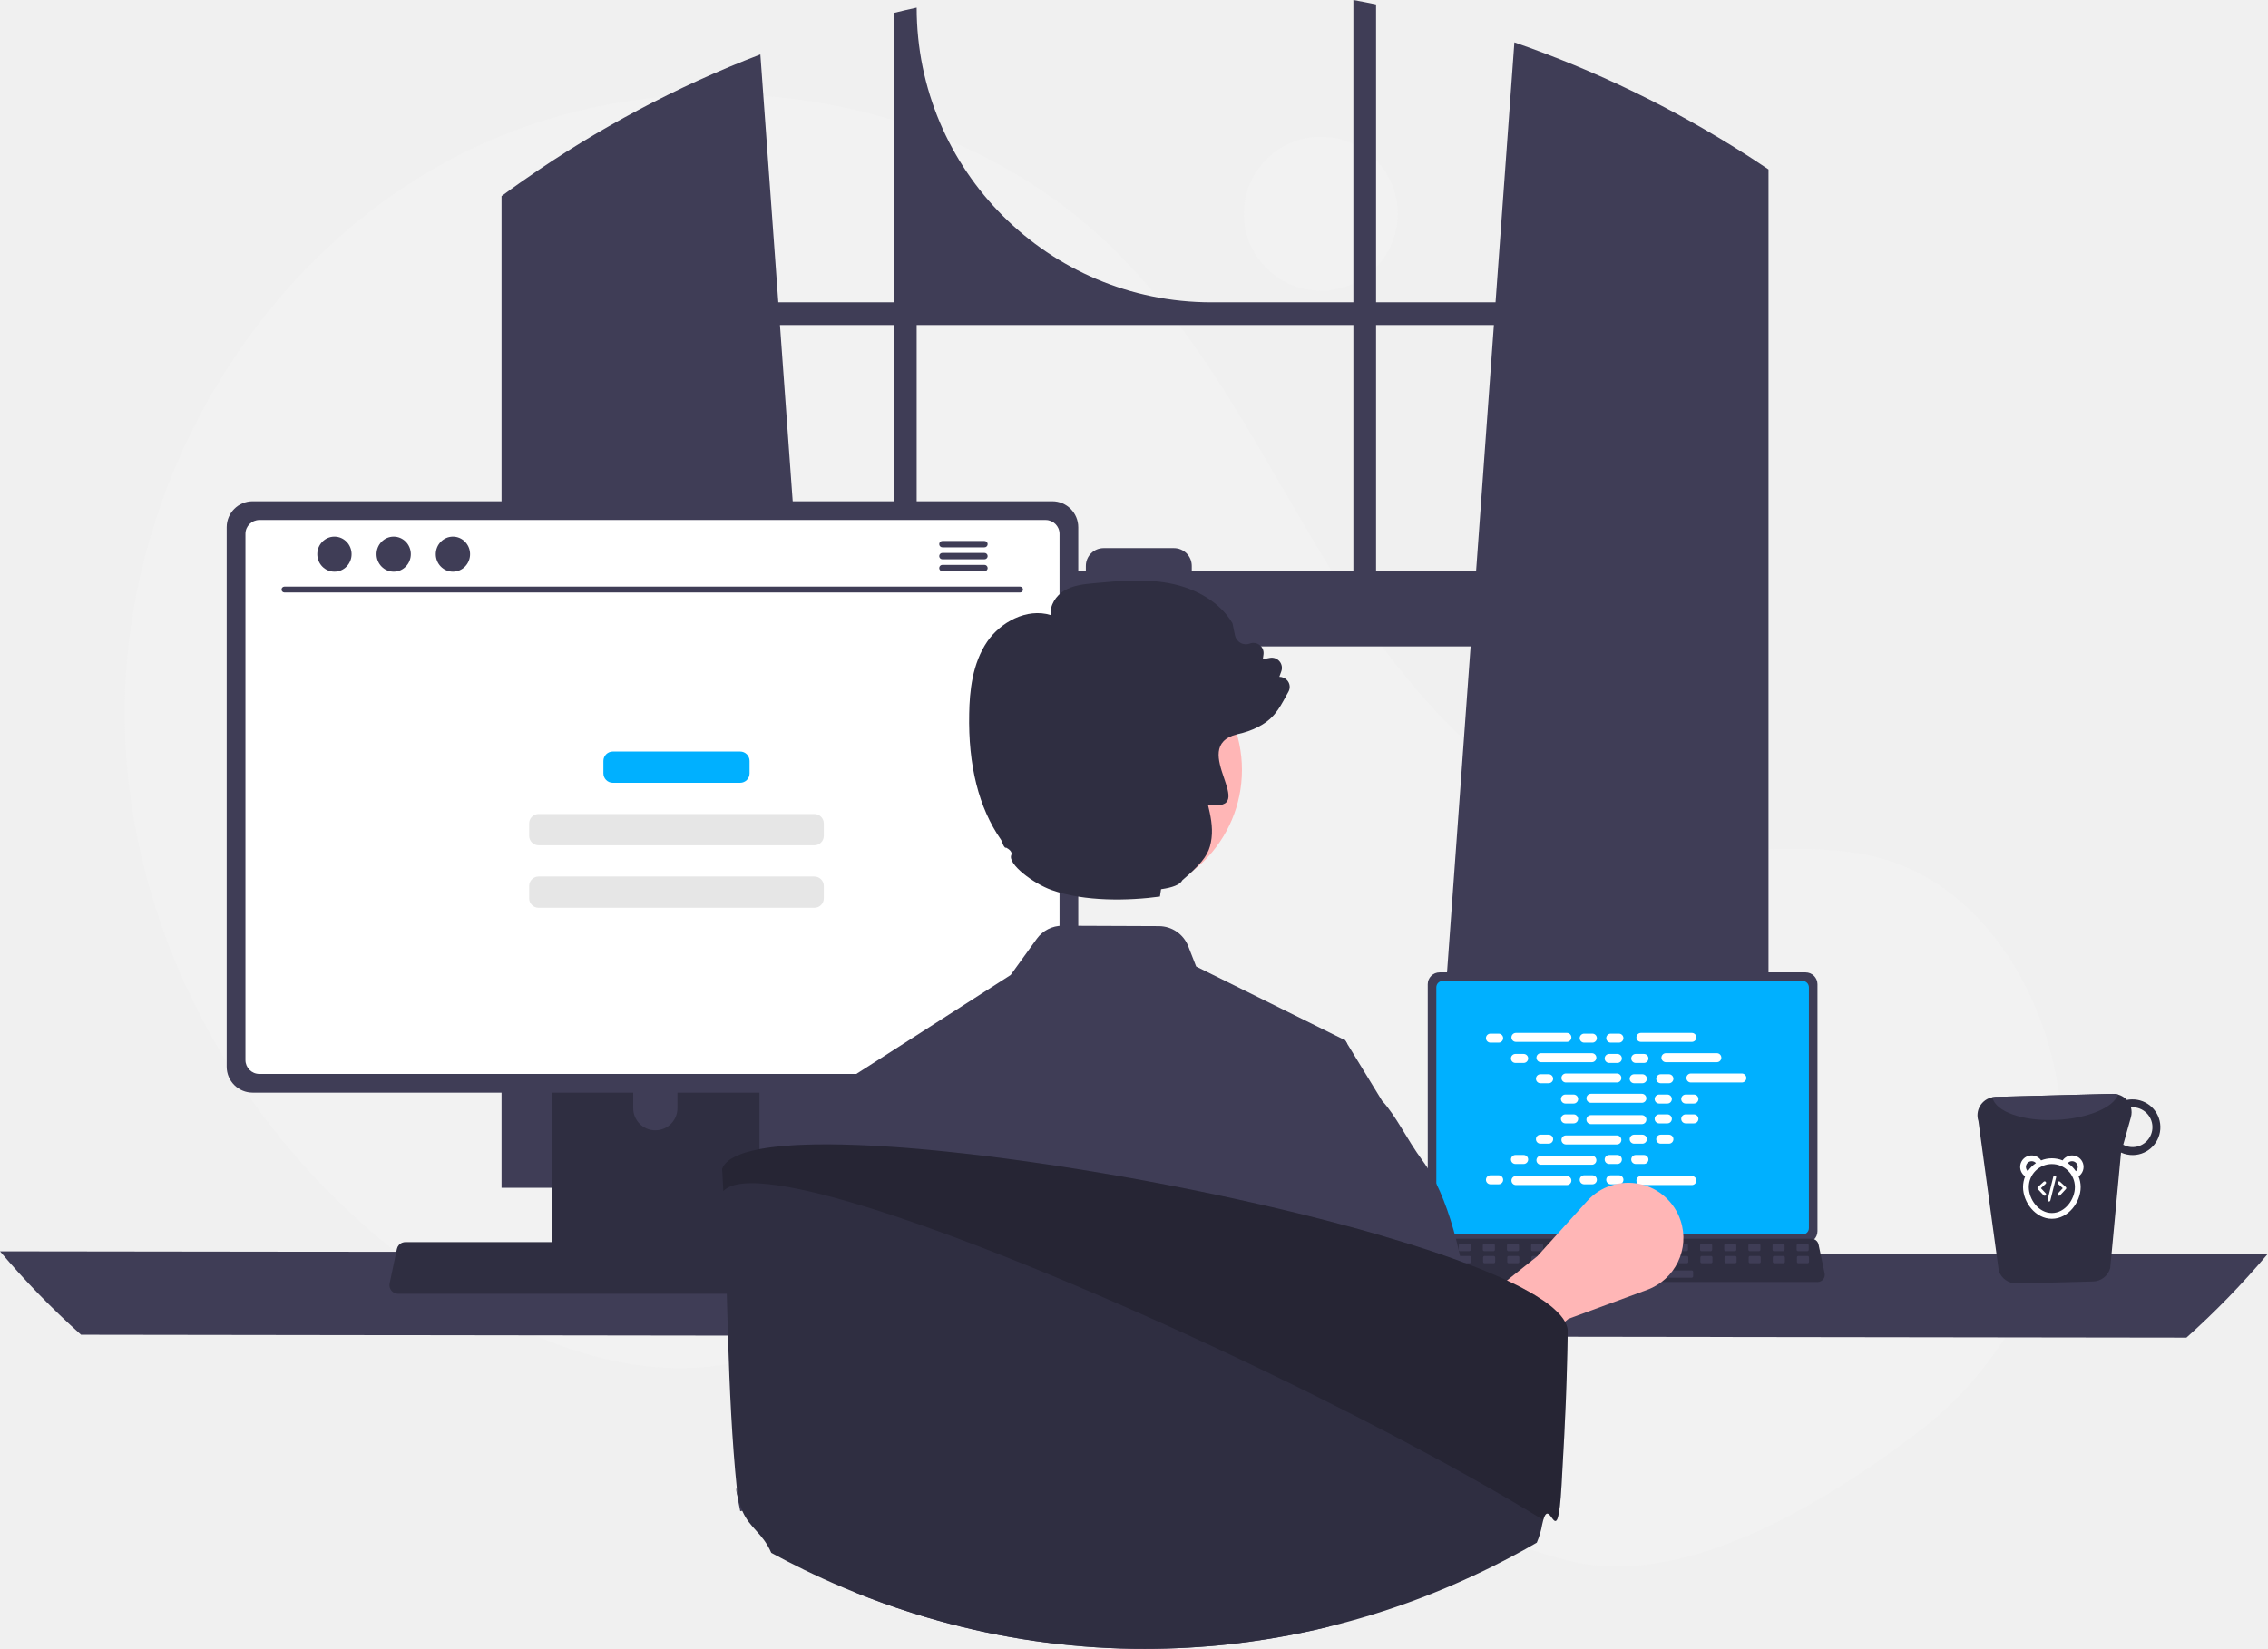
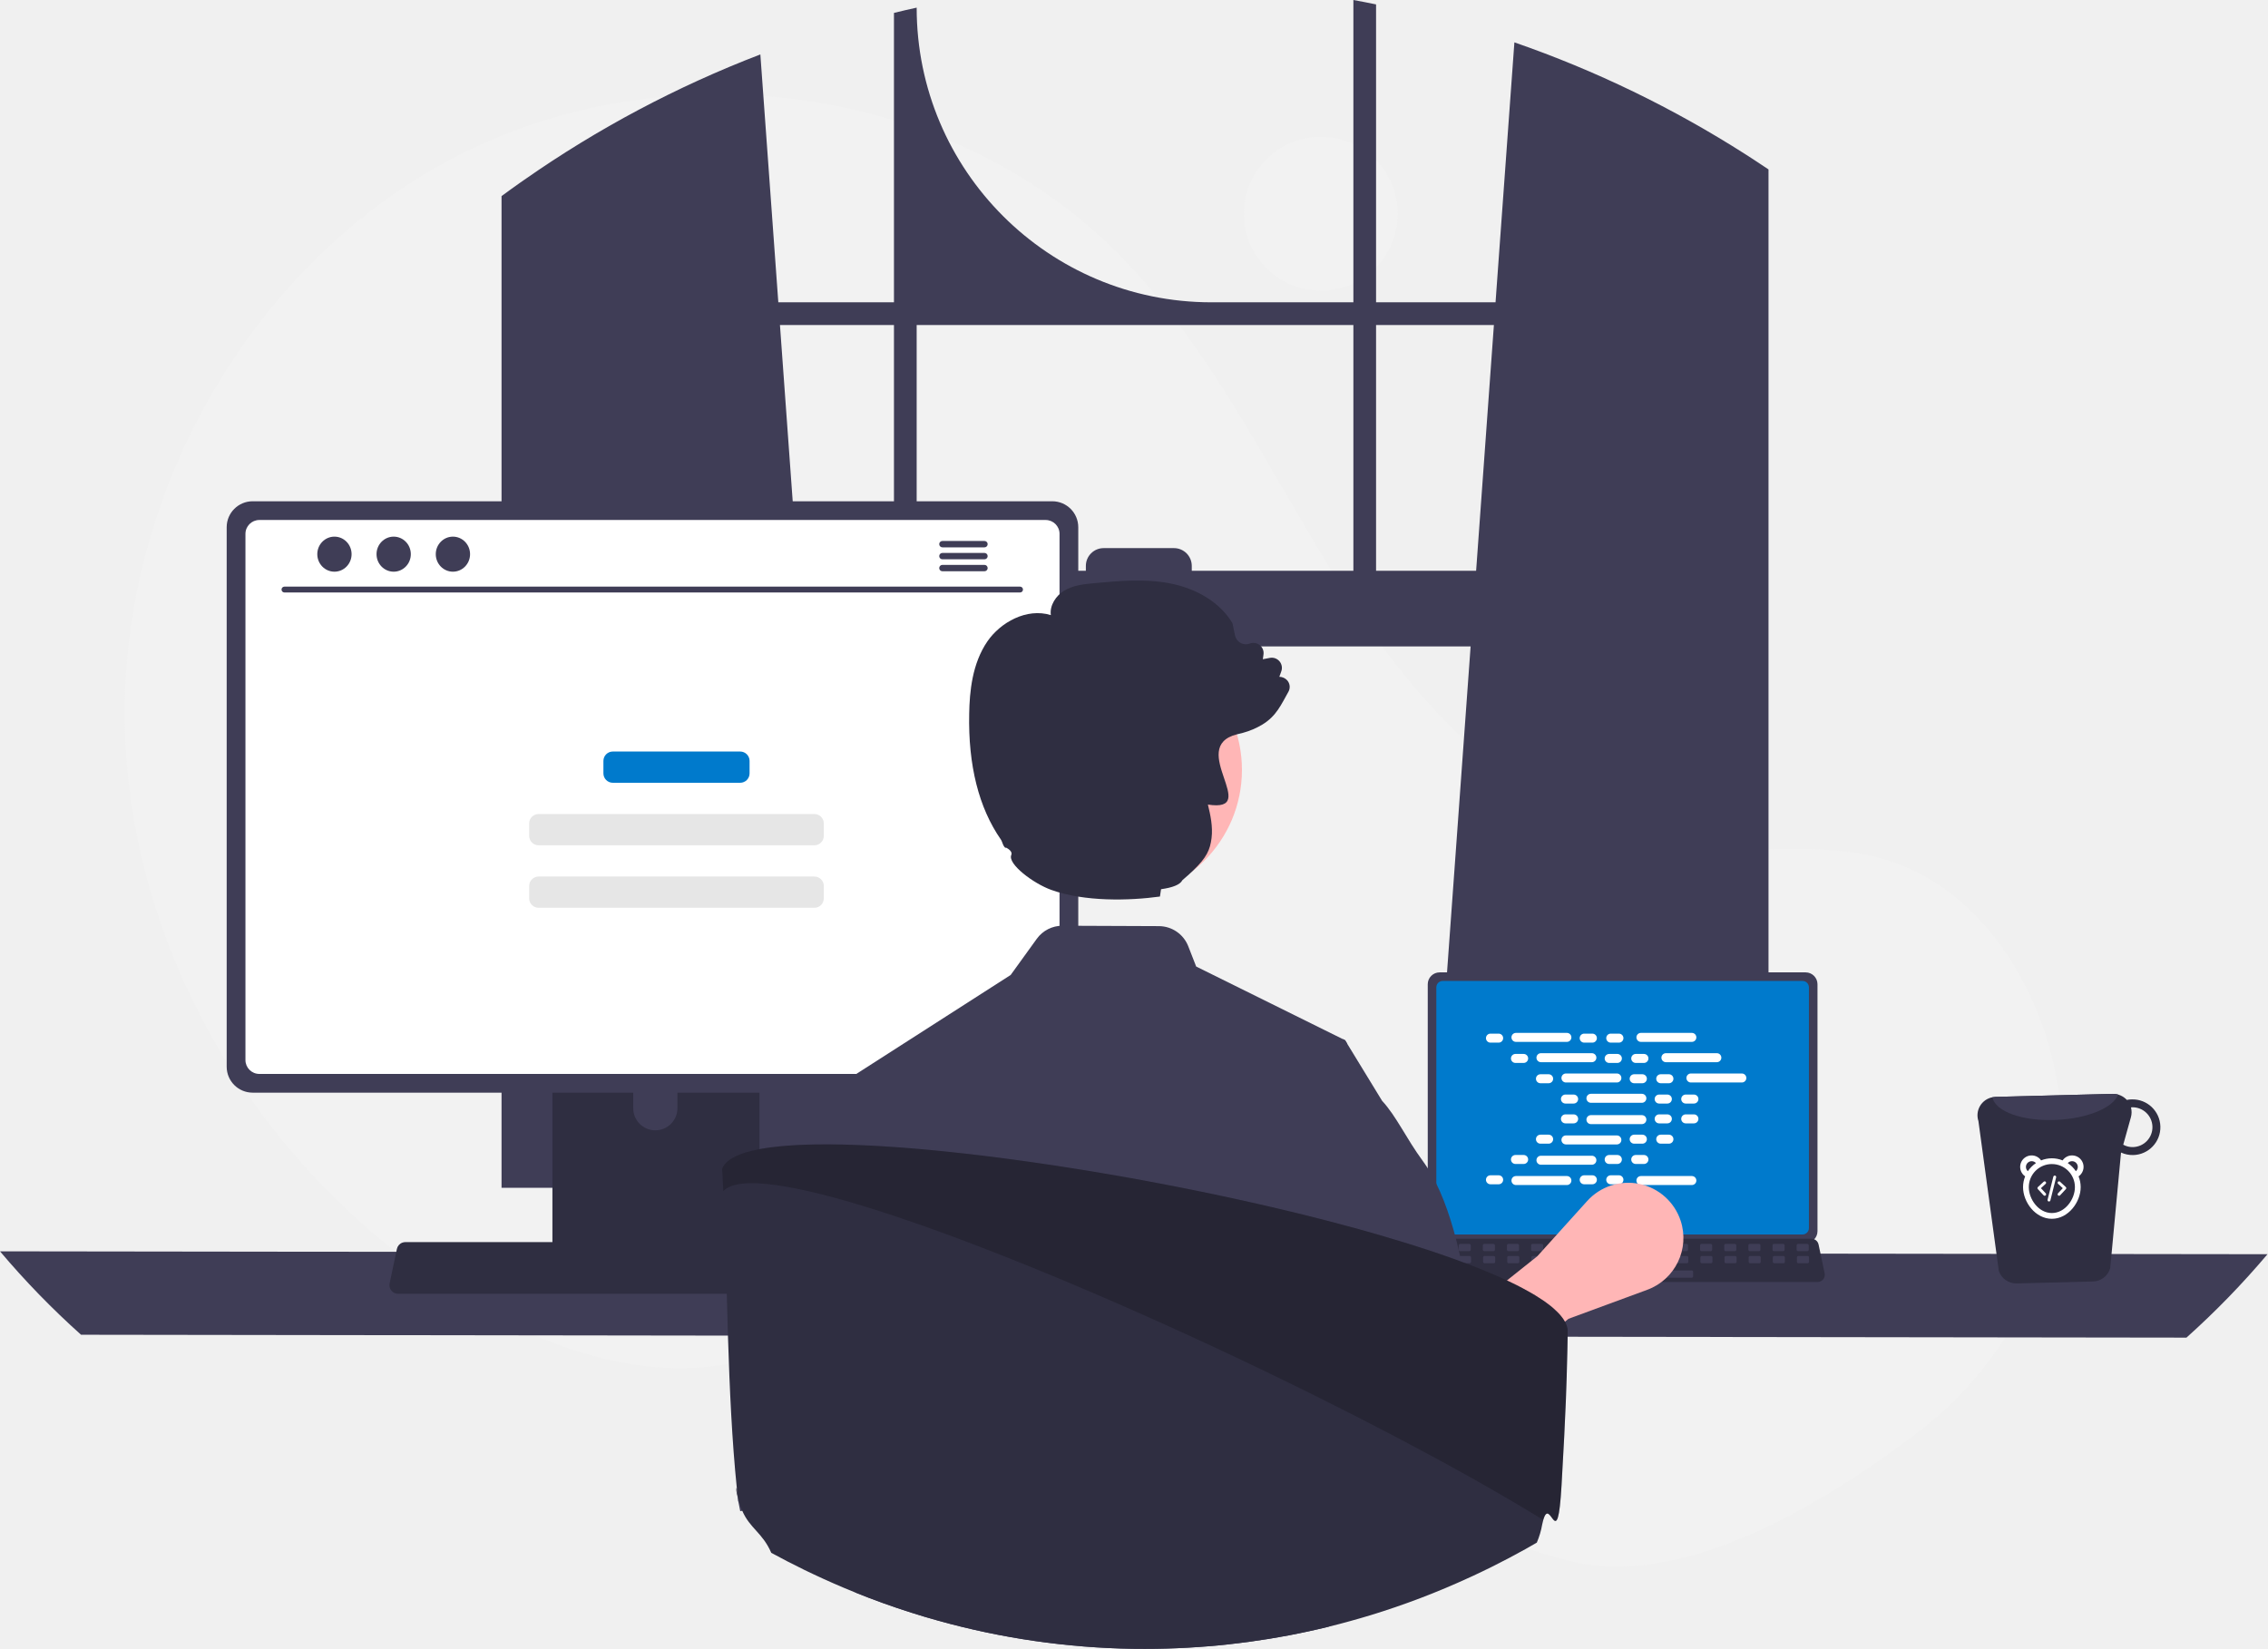
<svg xmlns="http://www.w3.org/2000/svg" data-name="Layer 1" viewBox="0 0 787 572">
  <circle cx="458.321" cy="74.182" r="26.701" fill="#f2f2f2" />
  <path d="M872.038,661.023c39.688-30.229,58.644-81.025,46.776-129.482q-.442-1.806-.934-3.604c-7.867-28.763-27.332-56.101-55.7-65.291-23.82-7.717-49.82-1.783-74.669-4.851-48.781-6.024-86.601-45.494-113.211-86.819-26.611-41.325-47.062-87.583-82.422-121.724-58.285-56.275-153.362-68.391-225.627-31.76C293.987,254.121,247.955,335.391,249.918,416.386c1.963,80.995,50.046,158.432,119.875,199.517,25.652,15.093,55.321,25.785,84.848,22.044,25.62-3.246,48.899-17.013,74.399-21.1,40.091-6.426,79.927,11.701,114.603,32.824,34.676,21.123,68.17,46.16,107.574,55.952C789.478,715.131,836.881,687.801,872.038,661.023Z" transform="translate(-206.59 -163.8711)" fill="#f2f2f2" />
  <path d="M815.016,219.191c-.87-.58-1.75-1.13-2.62-1.69a380.24,380.24,0,0,0-80.31-38.93l-6.54,90.22h-41.46v-103.39c-2.61-.54-5.24-1.05-7.87-1.53v104.92H626.946A102.27,102.27,0,0,1,524.676,166.521v-0c-2.64.57-5.26,1.18-7.88,1.83v100.44h-40.13l-6.23-86.03a380.858,380.858,0,0,0-81.94,43.53c-.44.3-.88.61-1.31.91-2.21,1.55-4.39,3.13-6.56,4.73v344.19h118.27l-2.09-28.95-11.5-158.95h231.59l-11.5,158.95-2.09,28.95h116.96v-353.45Q817.656,220.901,815.016,219.191Zm-298.22,142.78h-33.39l-6.17-85.3h39.56Zm159.42,0h-56.08v-1.69a6.18,6.18,0,0,0-6.19-6.18h-24.38a6.178,6.178,0,0,0-6.18,6.18v1.69h-58.71v-85.3h151.54Zm7.87,0v-85.3h40.89l-6.17,85.3Z" transform="translate(-206.59 -163.8711)" fill="#3f3d56" />
  <path d="M206.59,598.162a289.003,289.003,0,0,0,28.12,28.95l730.58,1a289.003,289.003,0,0,0,28.12-28.95Z" transform="translate(-206.59 -163.8711)" fill="#3f3d56" />
  <path d="M702.02,505.462v85.704a4.122,4.122,0,0,0,4.119,4.119H833.143a4.122,4.122,0,0,0,4.119-4.119v-85.704a4.124,4.124,0,0,0-4.119-4.115H706.139A4.124,4.124,0,0,0,702.02,505.462Z" transform="translate(-206.59 -163.8711)" fill="#3f3d56" />
-   <path d="M704.999,506.529V590.109a2.205,2.205,0,0,0,2.201,2.201H832.086a2.205,2.205,0,0,0,2.201-2.201V506.529a2.206,2.206,0,0,0-2.201-2.206H707.201A2.206,2.206,0,0,0,704.999,506.529Z" transform="translate(-206.59 -163.8711)" fill="#00b0ff" />
+   <path d="M704.999,506.529V590.109a2.205,2.205,0,0,0,2.201,2.201H832.086a2.205,2.205,0,0,0,2.201-2.201V506.529a2.206,2.206,0,0,0-2.201-2.206H707.201A2.206,2.206,0,0,0,704.999,506.529Z" transform="translate(-206.59 -163.8711)" fill="#007acc" />
  <path d="M699.364,607.881a2.47,2.47,0,0,0,1.943.93H837.299a2.502,2.502,0,0,0,2.446-3.016l-2.111-10.027a2.507,2.507,0,0,0-1.558-1.818,2.425,2.425,0,0,0-.888-.168H703.41a2.424,2.424,0,0,0-.888.168,2.507,2.507,0,0,0-1.558,1.818l-2.111,10.027A2.501,2.501,0,0,0,699.364,607.881Z" transform="translate(-206.59 -163.8711)" fill="#2f2e41" />
  <rect x="830.034" y="595.588" width="4.188" height="2.513" rx="0.488" transform="translate(1457.666 1029.819) rotate(-180)" fill="#3f3d56" />
  <rect x="821.657" y="595.588" width="4.188" height="2.513" rx="0.488" transform="translate(1440.912 1029.819) rotate(-180)" fill="#3f3d56" />
  <rect x="813.28" y="595.588" width="4.188" height="2.513" rx="0.488" transform="translate(1424.158 1029.819) rotate(-180)" fill="#3f3d56" />
  <rect x="804.903" y="595.588" width="4.188" height="2.513" rx="0.488" transform="translate(1407.404 1029.819) rotate(-180)" fill="#3f3d56" />
  <rect x="796.526" y="595.588" width="4.188" height="2.513" rx="0.488" transform="translate(1390.65 1029.819) rotate(-180)" fill="#3f3d56" />
  <rect x="788.149" y="595.588" width="4.188" height="2.513" rx="0.488" transform="translate(1373.896 1029.819) rotate(-180)" fill="#3f3d56" />
  <rect x="779.772" y="595.588" width="4.188" height="2.513" rx="0.488" transform="translate(1357.142 1029.819) rotate(-180)" fill="#3f3d56" />
  <rect x="771.395" y="595.588" width="4.188" height="2.513" rx="0.488" transform="translate(1340.388 1029.819) rotate(-180)" fill="#3f3d56" />
  <rect x="763.018" y="595.588" width="4.188" height="2.513" rx="0.488" transform="translate(1323.634 1029.819) rotate(-180)" fill="#3f3d56" />
  <rect x="754.641" y="595.588" width="4.188" height="2.513" rx="0.488" transform="translate(1306.88 1029.819) rotate(-180)" fill="#3f3d56" />
  <rect x="746.264" y="595.588" width="4.188" height="2.513" rx="0.488" transform="translate(1290.126 1029.819) rotate(-180)" fill="#3f3d56" />
  <rect x="737.887" y="595.588" width="4.188" height="2.513" rx="0.488" transform="translate(1273.372 1029.819) rotate(-180)" fill="#3f3d56" />
  <rect x="729.51" y="595.588" width="4.188" height="2.513" rx="0.488" transform="translate(1256.618 1029.819) rotate(-180)" fill="#3f3d56" />
  <rect x="721.133" y="595.588" width="4.188" height="2.513" rx="0.488" transform="translate(1239.865 1029.819) rotate(-180)" fill="#3f3d56" />
  <rect x="712.756" y="595.588" width="4.188" height="2.513" rx="0.488" transform="translate(1223.111 1029.819) rotate(-180)" fill="#3f3d56" />
  <rect x="704.379" y="595.588" width="4.188" height="2.513" rx="0.488" transform="translate(1206.357 1029.819) rotate(-180)" fill="#3f3d56" />
  <rect x="830.133" y="599.777" width="4.188" height="2.513" rx="0.488" transform="translate(1457.864 1038.196) rotate(-180)" fill="#3f3d56" />
  <rect x="821.756" y="599.777" width="4.188" height="2.513" rx="0.488" transform="translate(1441.11 1038.196) rotate(-180)" fill="#3f3d56" />
  <rect x="813.379" y="599.777" width="4.188" height="2.513" rx="0.488" transform="translate(1424.356 1038.196) rotate(-180)" fill="#3f3d56" />
  <rect x="805.002" y="599.777" width="4.188" height="2.513" rx="0.488" transform="translate(1407.602 1038.196) rotate(-180)" fill="#3f3d56" />
  <rect x="796.625" y="599.777" width="4.188" height="2.513" rx="0.488" transform="translate(1390.848 1038.196) rotate(-180)" fill="#3f3d56" />
  <rect x="788.248" y="599.777" width="4.188" height="2.513" rx="0.488" transform="translate(1374.094 1038.196) rotate(-180)" fill="#3f3d56" />
  <rect x="779.871" y="599.777" width="4.188" height="2.513" rx="0.488" transform="translate(1357.34 1038.196) rotate(-180)" fill="#3f3d56" />
  <rect x="771.494" y="599.777" width="4.188" height="2.513" rx="0.488" transform="translate(1340.586 1038.196) rotate(-180)" fill="#3f3d56" />
  <rect x="763.117" y="599.777" width="4.188" height="2.513" rx="0.488" transform="translate(1323.832 1038.196) rotate(-180)" fill="#3f3d56" />
  <rect x="754.74" y="599.777" width="4.188" height="2.513" rx="0.488" transform="translate(1307.078 1038.196) rotate(-180)" fill="#3f3d56" />
  <rect x="746.363" y="599.777" width="4.188" height="2.513" rx="0.488" transform="translate(1290.324 1038.196) rotate(-180)" fill="#3f3d56" />
  <rect x="737.986" y="599.777" width="4.188" height="2.513" rx="0.488" transform="translate(1273.57 1038.196) rotate(-180)" fill="#3f3d56" />
  <rect x="729.609" y="599.777" width="4.188" height="2.513" rx="0.488" transform="translate(1256.816 1038.196) rotate(-180)" fill="#3f3d56" />
  <rect x="721.232" y="599.777" width="4.188" height="2.513" rx="0.488" transform="translate(1240.062 1038.196) rotate(-180)" fill="#3f3d56" />
  <rect x="712.855" y="599.777" width="4.188" height="2.513" rx="0.488" transform="translate(1223.309 1038.196) rotate(-180)" fill="#3f3d56" />
  <rect x="704.478" y="599.777" width="4.188" height="2.513" rx="0.488" transform="translate(1206.555 1038.196) rotate(-180)" fill="#3f3d56" />
  <rect x="760.604" y="604.803" width="33.508" height="2.513" rx="0.488" transform="translate(1348.126 1048.248) rotate(-180)" fill="#3f3d56" />
  <rect x="515.631" y="358.737" width="5.966" height="3.122" rx="1.561" fill="#fff" />
  <rect x="548.154" y="358.737" width="5.966" height="3.122" rx="1.561" fill="#fff" />
  <rect x="557.369" y="358.737" width="5.966" height="3.122" rx="1.561" fill="#fff" />
  <rect x="524.477" y="358.477" width="20.796" height="3.122" rx="1.561" fill="#fff" />
  <rect x="567.841" y="358.477" width="20.796" height="3.122" rx="1.561" fill="#fff" />
  <rect x="524.304" y="365.784" width="5.966" height="3.122" rx="1.561" fill="#fff" />
  <rect x="556.827" y="365.784" width="5.966" height="3.122" rx="1.561" fill="#fff" />
  <rect x="566.042" y="365.784" width="5.966" height="3.122" rx="1.561" fill="#fff" />
  <rect x="533.15" y="365.523" width="20.796" height="3.122" rx="1.561" fill="#fff" />
  <rect x="576.514" y="365.523" width="20.796" height="3.122" rx="1.561" fill="#fff" />
  <rect x="532.977" y="372.83" width="5.966" height="3.122" rx="1.561" fill="#fff" />
  <rect x="565.5" y="372.83" width="5.966" height="3.122" rx="1.561" fill="#fff" />
  <rect x="574.715" y="372.83" width="5.966" height="3.122" rx="1.561" fill="#fff" />
  <rect x="541.823" y="372.57" width="20.796" height="3.122" rx="1.561" fill="#fff" />
  <rect x="585.187" y="372.57" width="20.796" height="3.122" rx="1.561" fill="#fff" />
  <rect x="541.649" y="379.877" width="5.966" height="3.122" rx="1.561" fill="#fff" />
  <rect x="574.172" y="379.877" width="5.966" height="3.122" rx="1.561" fill="#fff" />
  <rect x="583.387" y="379.877" width="5.966" height="3.122" rx="1.561" fill="#fff" />
  <rect x="550.496" y="379.617" width="20.796" height="3.122" rx="1.561" fill="#fff" />
  <rect x="548.154" y="407.898" width="5.966" height="3.122" rx="1.561" fill="#fff" />
  <rect x="557.369" y="407.898" width="5.966" height="3.122" rx="1.561" fill="#fff" />
  <rect x="567.841" y="408.158" width="20.796" height="3.122" rx="1.561" fill="#fff" />
  <rect x="515.631" y="407.898" width="5.966" height="3.122" rx="1.561" fill="#fff" />
  <rect x="524.477" y="408.158" width="20.796" height="3.122" rx="1.561" fill="#fff" />
  <rect x="524.304" y="400.851" width="5.966" height="3.122" rx="1.561" fill="#fff" />
  <rect x="556.827" y="400.851" width="5.966" height="3.122" rx="1.561" fill="#fff" />
  <rect x="566.042" y="400.851" width="5.966" height="3.122" rx="1.561" fill="#fff" />
  <rect x="533.15" y="401.111" width="20.796" height="3.122" rx="1.561" fill="#fff" />
  <rect x="532.977" y="393.804" width="5.966" height="3.122" rx="1.561" fill="#fff" />
  <rect x="565.5" y="393.804" width="5.966" height="3.122" rx="1.561" fill="#fff" />
  <rect x="574.715" y="393.804" width="5.966" height="3.122" rx="1.561" fill="#fff" />
  <rect x="541.823" y="394.064" width="20.796" height="3.122" rx="1.561" fill="#fff" />
  <rect x="541.649" y="386.758" width="5.966" height="3.122" rx="1.561" fill="#fff" />
  <rect x="574.172" y="386.758" width="5.966" height="3.122" rx="1.561" fill="#fff" />
  <rect x="583.387" y="386.758" width="5.966" height="3.122" rx="1.561" fill="#fff" />
  <rect x="550.496" y="387.018" width="20.796" height="3.122" rx="1.561" fill="#fff" />
  <path d="M711.507,654.353l-13.35-21.102,41.902-33.403,17.295-19.161a19.161,19.161,0,0,1,32.418,6.828h0a19.161,19.161,0,0,1-11.57,23.991l-27.349,10.075Z" transform="translate(-206.59 -163.8711)" fill="#ffb6b6" />
  <path d="M398.28,501.352v102.56h71.85v-102.56a3.448,3.448,0,0,0-2.43-3.3,3.175,3.175,0,0,0-1.03-.16H401.75A3.463,3.463,0,0,0,398.28,501.352Zm28.04,35.24a7.67,7.67,0,0,1,15.34,0v11.9a7.67,7.67,0,0,1-15.34,0Z" transform="translate(-206.59 -163.8711)" fill="#2f2e41" />
  <path d="M398.06,600.632v9.89a1.946,1.946,0,0,0,1.93,1.94h68.43a1.94,1.94,0,0,0,1.93-1.94v-9.89Z" transform="translate(-206.59 -163.8711)" fill="#3f3d56" />
  <path d="M285.25,346.832V534.092a9.007,9.007,0,0,0,9,9h277.5a9.007,9.007,0,0,0,9-9V346.832a9.011,9.011,0,0,0-9-8.99H294.25A9.012,9.012,0,0,0,285.25,346.832Z" transform="translate(-206.59 -163.8711)" fill="#3f3d56" />
  <path d="M291.76,349.162v182.62a4.818,4.818,0,0,0,4.81,4.81H569.44a4.818,4.818,0,0,0,4.81-4.81v-182.62a4.82,4.82,0,0,0-4.81-4.82H296.57A4.821,4.821,0,0,0,291.76,349.162Z" transform="translate(-206.59 -163.8711)" fill="#fff" />
  <path d="M342.4,611.792a2.948,2.948,0,0,0,2.32,1.11h162.34a2.987,2.987,0,0,0,2.92-3.6l-2.52-11.97a2.993,2.993,0,0,0-1.86-2.17,2.895,2.895,0,0,0-1.06-.2H347.23a2.894,2.894,0,0,0-1.06.2,2.992,2.992,0,0,0-1.86,2.17l-2.52,11.97A2.985,2.985,0,0,0,342.4,611.792Z" transform="translate(-206.59 -163.8711)" fill="#2f2e41" />
  <path d="M560.585,369.499H305.261a1.016,1.016,0,0,1,0-2.031H560.585a1.016,1.016,0,0,1,0,2.031Z" transform="translate(-206.59 -163.8711)" fill="#3f3d56" />
  <ellipse cx="116.051" cy="192.33" rx="5.95" ry="6.083" fill="#3f3d56" />
  <ellipse cx="136.607" cy="192.33" rx="5.95" ry="6.083" fill="#3f3d56" />
  <ellipse cx="157.163" cy="192.33" rx="5.95" ry="6.083" fill="#3f3d56" />
  <path d="M548.206,351.622h-14.6a1.105,1.105,0,0,0,0,2.21h14.6a1.105,1.105,0,0,0,0-2.21Z" transform="translate(-206.59 -163.8711)" fill="#3f3d56" />
  <path d="M548.206,355.772h-14.6a1.105,1.105,0,0,0,0,2.21h14.6a1.105,1.105,0,0,0,0-2.21Z" transform="translate(-206.59 -163.8711)" fill="#3f3d56" />
  <path d="M548.206,359.922h-14.6a1.105,1.105,0,0,0,0,2.21h14.6a1.105,1.105,0,0,0,0-2.21Z" transform="translate(-206.59 -163.8711)" fill="#3f3d56" />
  <path d="M900.186,604.972a6.416,6.416,0,0,0,6.183,4.331l26.492-.682a6.329,6.329,0,0,0,5.981-4.657l3.749-40.087a9.794,9.794,0,0,0,4.238.871,9.661,9.661,0,1,0-.485-19.317,8.184,8.184,0,0,0-1.736.181,6.548,6.548,0,0,0-4.874-2.103l-40.751,1.052a5.853,5.853,0,0,0-1.005.125,6.365,6.365,0,0,0-4.873,8.265Zm43.173-43.817,2.668-9.553a6.506,6.506,0,0,0,.02-3.375c.129-0.0.244-.062.373-.062a6.91,6.91,0,0,1,.324,13.817A6.505,6.505,0,0,1,943.359,561.156Z" transform="translate(-206.59 -163.8711)" fill="#2f2e41" />
  <path d="M897.978,544.686c.868,4.964,10.629,8.454,22.366,7.847,10.793-.497,19.617-4.287,21.234-8.778a6.025,6.025,0,0,0-1.844-.246l-40.751,1.052A5.853,5.853,0,0,0,897.978,544.686Z" transform="translate(-206.59 -163.8711)" fill="#3f3d56" />
  <path d="M19,1a3.976,3.976,0,0,0-3.268,1.729,9.917,9.917,0,0,0-7.464,0,3.984,3.984,0,1,0-5.539,5.54A9.941,9.941,0,0,0,2,12c0,5.192,4.276,11,10,11s10-5.808,10-11a9.941,9.941,0,0,0-.729-3.731A3.984,3.984,0,0,0,19,1ZM3.667,6.478A1.978,1.978,0,0,1,3,5,2,2,0,0,1,5,3a1.978,1.978,0,0,1,1.478.667A10.3,10.3,0,0,0,3.667,6.478ZM12,21c-4.579,0-8-4.751-8-9a8,8,0,0,1,16,0C20,16.249,16.579,21,12,21ZM17.522,3.667A1.978,1.978,0,0,1,19,3a2,2,0,0,1,2,2,1.978,1.978,0,0,1-.667,1.478A10.407,10.407,0,0,0,17.522,3.667Z" transform="translate(700, 400)" fill="#fff" />
  <path transform="scale(0.5) translate(1412, 813)" d="M7 8L3 11.692L7 16M17 8L21 11.692L17 16M14 4L10 20" stroke="#fff" stroke-width="2" stroke-linecap="round" stroke-linejoin="round" fill="none" />
-   <rect x="209.385" y="260.827" width="50.719" height="10.846" rx="3.264" fill="#00b0ff" />
+   <rect x="209.385" y="260.827" width="50.719" height="10.846" rx="3.264" fill="#007acc" />
  <rect x="183.626" y="282.519" width="102.236" height="10.846" rx="3.264" fill="#e6e6e6" />
  <rect x="183.626" y="304.21" width="102.236" height="10.846" rx="3.264" fill="#e6e6e6" />
  <path d="M497.301,540.717l.217.684.011.023,6.525,19.838,7.506,22.861,14.123,42.961.137,6.673v.023l1.049,53.684-2.909,7.278,3.274,11.932s-1.506-18.037-9.582-7.679c-4.574,5.886-9.925,11.91-14.317,17.556q9.6,3.884,19.507,7.027c1.426.456,2.863.89,4.301,1.323q.462.137.924.274a266.863,266.863,0,0,0,67.351,10.826c1.186.034,2.35.057,3.479.08.399.011.787.023,1.175.023,1.278.011,2.544.023,3.822.023q3.867,0,7.7-.114a266.853,266.853,0,0,0,56.091-7.586c-.125-7.586-.468-16.45-.958-25.918-.228-4.643-5.35-9.674-5.658-14.533-.217-3.65,4.381-7.084,4.141-10.792-1.551-22.827-3.491-14.064-4.928-30.229q-.222-2.379-.411-4.552c-.924-10.381-1.563-16.872-1.563-16.872l6.137-38.683,9.639-60.734-.742-1.221-.833-.411-50.844-25.165-2.761-7.073a10.979,10.979,0,0,0-10.141-6.947l-33.493-.137a10.931,10.931,0,0,0-8.909,4.529l-9.069,12.56Z" transform="translate(-206.59 -163.8711)" fill="#3f3d56" />
  <path d="M533.407,617.525,525.82,633.758l-5.179,11.088-8.909,46.646-4.46,4.734L503.45,679.467l-39.998,8.881c-1.312-7.29-.351.247-1.161-7.75.228-.228.468-.456.707-.685.639-.593,1.175-1.152,1.164-1.688-.456-27.584.913-74.526,12.343-102.966a60.053,60.053,0,0,1,7.027-13.107c.228-.308.445-.616.662-.924,5.27-7.381,8.601-14.647,13.324-19.815v-.011a.53.53,0,0,0,.08-.08.157.157,0,0,0,.046-.034l32.443-17.203,1.392,39.105.992,28.109Z" transform="translate(-206.59 -163.8711)" fill="#3f3d56" />
  <path d="M650.391,622.135l9.476,20.275,3.307,7.061,8.907,46.642,4.446,4.723,3.83-16.755,1.8-.369,32.459-6.722,9.461,30.046a17.984,17.984,0,0,0-3.261-22.506c-.646-.585-1.184-1.154-1.169-1.692.538-32.443-1.446-91.684-19.367-116.066-5.692-7.738-9.107-15.445-14.076-20.829-.015-.015-.015-.031-.031-.031L674.081,526.114l-.738-1.215-.831-.415Z" transform="translate(-206.59 -163.8711)" fill="#3f3d56" />
  <circle id="a657ec4b-47ce-4d2a-9c58-81a811696ca9" data-name="Ellipse 5" cx="386.397" cy="267.201" r="44.558" fill="#ffb6b6" />
  <path d="M653.212,399.948a3.759,3.759,0,0,0-2.69-1.19l.67-1.86a3.528,3.528,0,0,0-3.96-4.7l-2.44.47.23-1.63a3.534,3.534,0,0,0-4.73-3.82,3.766,3.766,0,0,1-3.24-.23,3.846,3.846,0,0,1-1.92-2.61l-.85-4.1-.09-.22c-4.14-6.9-12.1-11.92-21.84-13.76-8.67-1.65-17.56-.81-26.13-.02-3.4.32-7.24.68-10.44,2.64-2.72,1.68-5.02,5.04-4.55,8.43-8.45-2.59-17.51,2.58-22,9.1-5.32,7.76-6.19,17.48-6.33,25.08-.38,17.98,3.33,32.69,11,43.73.56.8.7,2.47,1.81,3.03l-.23-.37c1.24.62,2.5,1.62,2.03,2.69-1.35,3.08,7.62,9.89,13.94,12.14,11.53,4.11,26.86,3.76,37.64,2.28l.38-2.55c3.89-.53,6.63-1.54,7.4-3.12,1.36-1.16,2.52-2.2,3.53-3.16l.01-.01c.02-.02.06-.05.08-.07,4.87-4.67,6-7.33,6.51-11.38.49-3.97-.38-8-1.27-11.63,18.74,2.9-7.38-19.96,10.08-24.38a5.434,5.434,0,0,1,.61-.15c.51-.12,1.02-.24,1.51-.38a26.448,26.448,0,0,0,6.72-2.87c4.88-2.97,6.49-6.91,9.01-11.35A3.427,3.427,0,0,0,653.212,399.948Z" transform="translate(-206.59 -163.8711)" fill="#2f2e41" />
  <path d="M750.582,625.308c-.01,1.75-.03,4.2-.11,7.23q-.015.63-.03,1.29c-.13,5.57-.26,10.24-.47,15.43-.01.36-.02.71-.04,1.07-.28,7.24-.72,15.67-1.48,29.02-1.41,24.66-3.87,3.39-6.34,12.04-.12.43-.25.94-.37,1.54a27.916,27.916,0,0,1-1.88,6.33c-1.31.78-2.66,1.53-3.99,2.28-3.79,2.11-7.64,4.14-11.52,6.07-2.18,1.08-4.37,2.14-6.57,3.16-.35.16-.69.32-1.03.47a270.887,270.887,0,0,1-34.75,13.26c-2.32.7-4.63,1.38-6.97,2.01-2.44.68-4.88,1.32-7.35,1.92a266.893,266.893,0,0,1-56.09,7.59c-2.55.08-5.12.11-7.7.11-1.28,0-2.54-.01-3.82-.02-.39,0-.78-.01-1.17-.02-1.13-.03-2.3-.05-3.48-.08a266.663,266.663,0,0,1-67.35-10.83l-.93-.27c-1.44-.44-2.87-.87-4.3-1.33q-9.9-3.135-19.51-7.02-7.335-2.955-14.5-6.34a.339.339,0,0,1-.12-.06c-1-.46-2.01-.94-3.01-1.43-.13-.07-.27-.14-.41-.21q-5.595-2.73-11.07-5.72c-3.07-7.05-7.39-8.4-10.07-14.6a25.874,25.874,0,0,1-1.68-5.74c0-.02-.01-.04-.01-.07.28,3.72-1.19-6.6-.01-.04-.01-.12-.02-.25-.03-.4-.03-.36-.07-.8-.13-1.35-3.43-33.49-3.21-71.79-4.7-103.35q-.15-3.06-.31-5.86c-.03-.62-.07-1.23-.11-1.83.07-.18.15-.37.24-.55a1.002,1.002,0,0,1,.07-.15,1.623,1.623,0,0,1,.1-.18c.02-.03.05-.07.07-.1a.917.917,0,0,1,.05-.1c.09-.14.19-.29.3-.43.05-.06.09-.11.14-.16a.808.808,0,0,1,.12-.14.637.637,0,0,1,.11-.13c.04-.04.08-.09.13-.14a.302.302,0,0,1,.08-.08,2.033,2.033,0,0,1,.26-.25,9.624,9.624,0,0,1,1.14-.9c.14-.09.29-.18.43-.28a19.135,19.135,0,0,1,3.17-1.52c.38-.14.76-.27,1.17-.41.15-.04.29-.09.44-.14.22-.07.44-.14.67-.19,1.14-.34,2.37-.63,3.7-.9.16-.03.33-.06.5-.1.24-.05.49-.09.74-.13.34-.06.69-.12,1.04-.18,2.97-.47,6.34-.82,10.06-1.05q.525-.03,1.05-.06c.41-.02.82-.04,1.24-.06.35-.02.71-.03,1.07-.04.35-.02.71-.03,1.08-.04,1.01-.03,2.05-.06,3.11-.08,3.02-.06,6.2-.04,9.54.03,1.55.04,3.13.08,4.75.15.11,0,.21.01.31.01,1.41.05,2.83.11,4.29.19,1.02.05,2.05.1,3.08.16.97.06,1.95.12,2.94.19.77.04,1.54.1,2.32.15.66.05,1.32.1,1.98.14l.9.06c.49.04.98.07,1.48.12,1.1.09,2.2.18,3.32.27,1.11.1,2.24.2,3.37.3s2.27.21,3.41.32c.12.01.23.02.34.03,1.04.11,2.08.21,3.13.32.24.02.49.04.73.07,1.001.101,2.022.218,3.032.326.31.033.618.066.929.1.791.086,1.572.161,2.368.254,1.05.12,2.12.23,3.16.37.81.09,1.62.18,2.43.28,1.27.15,2.56.31,3.85.48.49.06.98.12,1.47.19,3.68.46,7.4.97,11.18,1.5,5.73.81,11.55,1.69,17.41,2.64q8.805,1.425,17.71,3.01c1.5.27,3,.54,4.51.82q1.02.195,2.04.39c1.16.21,2.32.43,3.48.65,1.16.22,2.32.44,3.48.67,1.38.27,2.77.54,4.15.81,9.09,1.8,18.13,3.72,26.95,5.73,1.45.33,2.9.67,4.34,1q4.32,1.005,8.56,2.04c.78.18,1.55.37,2.32.56,1.92.48,3.84.96,5.73,1.45l.33.09c1.39.34,2.75.69,4.11,1.05q4.815,1.26,9.47,2.55,3.09.855,6.11,1.73c3.01.87,5.96,1.75,8.83,2.64.71.22,1.42.44,2.12.65,2.1.65,4.17,1.31,6.18,1.97,1.6.52,3.16,1.05,4.7,1.58q2.31.795,4.53,1.59c.95.34,1.89.7,2.83,1.04,1.35.5,2.68,1,3.98,1.5.4.15.79.31,1.18.46.25.11.49.2.73.3.47.19.95.37,1.41.56.47.18.93.37,1.39.57.45.18.91.37,1.35.56.45.18.89.37,1.33.57.37.15.73.31,1.08.47.71.31,1.42.62,2.11.94.34.16.68.31,1.02.47l.78.36c.11.06.22.11.33.16.25.12.51.25.76.37.58.27,1.15.56,1.71.83.75.38,1.48.76,2.18,1.13.71.38,1.4.76,2.06,1.13.11.06.21.12.32.18.15.08.3.17.45.25.51.29,1,.59,1.49.88.96.59,1.87,1.17,2.72,1.75.19.13.37.26.56.38.63.45,1.23.89,1.79,1.34,0,.01,0,.01.01.01.19.14.37.29.55.43.15.14.31.26.46.4.52.45,1,.88,1.44,1.32a5.667,5.667,0,0,1,.42.43,1.208,1.208,0,0,1,.16.16c.2.2.38.4.55.6a.553.553,0,0,1,.07.09c.24.28.46.56.67.84.1.14.21.28.3.42.12.17.24.35.34.52.09.14.17.29.25.43a7.257,7.257,0,0,1,.54,1.13,5.241,5.241,0,0,1,.27.82A5.844,5.844,0,0,1,750.582,625.308Z" transform="translate(-206.59 -163.8711)" fill="#2f2e41" />
  <path d="M750.582,625.308c-.01,1.75-.03,4.2-.11,7.23-.01.42-.03.85-.04,1.29-.1,4.25-.25,9.5-.46,15.43-.01.36-.02.71-.04,1.07-.28,7.24-.72,15.67-1.48,29.02-1.41,24.66-3.87,3.39-6.34,12.04-6.86-4.22-14.38-8.64-22.42-13.18q-2.175-1.23-4.39-2.47c-16.08-8.97-34.04-18.37-52.79-27.68-.74-.37-1.49-.74-2.23-1.1-42.95-21.23-89.83-41.88-127.81-55.66-7.33-2.66-14.33-5.06-20.91-7.17-13.86-4.43-25.84-7.53-35.06-8.87-9.6-1.4-16.23-.9-18.91,1.99q-.15-3.06-.31-5.86-.06-.93-.12-1.83c.062-.165.142-.322.22-.48.011-.023.019-.047.03-.07a1.002,1.002,0,0,1,.07-.15,1.623,1.623,0,0,1,.1-.18,1.06,1.06,0,0,1,.12-.2c.09-.14.19-.29.3-.43a3.483,3.483,0,0,1,.26-.3.637.637,0,0,1,.11-.13c.04-.04.08-.09.13-.14a.302.302,0,0,1,.08-.08,2.033,2.033,0,0,1,.26-.25,9.624,9.624,0,0,1,1.14-.9c.14-.09.29-.18.43-.28a19.135,19.135,0,0,1,3.17-1.52c.38-.14.76-.27,1.17-.41.15-.04.29-.09.44-.14.22-.07.44-.14.67-.19,1.14-.34,2.37-.63,3.7-.9.4-.08.82-.16,1.24-.23.34-.06.69-.12,1.04-.18,2.97-.47,6.34-.82,10.06-1.05q.525-.03,1.05-.06c.41-.02.82-.04,1.24-.06.35-.02.71-.03,1.07-.04.35-.02.71-.03,1.08-.04,1.01-.03,2.05-.06,3.11-.08,3.02-.05,6.2-.03,9.54.04,1.55.03,3.13.08,4.75.15.1,0,.21.01.31.01,1.41.04,2.84.11,4.29.18,1.02.05,2.05.1,3.08.16.97.06,1.95.12,2.94.19.77.04,1.54.1,2.32.15.66.05,1.32.1,1.98.14.79.06,1.58.12,2.38.18,1.1.09,2.2.18,3.32.27,1.11.1,2.24.2,3.37.3s2.27.21,3.41.32c.12.01.23.02.34.03,1.04.11,2.08.21,3.13.32q8.73.885,17.97,2.07,5.52.705,11.18,1.51c5.73.81,11.55,1.69,17.41,2.63q8.805,1.425,17.71,3.01c1.5.27,3,.54,4.51.82q2.76.51,5.52,1.04c1.16.22,2.32.44,3.48.67,1.38.27,2.77.54,4.15.81,9.09,1.8,18.13,3.72,26.95,5.73,1.45.33,2.9.67,4.34,1q4.32,1.005,8.56,2.04c.78.19,1.55.38,2.32.57q2.895.72,5.73,1.44v.01c.11.02.22.05.33.08,1.38.35,2.75.7,4.11,1.06q4.815,1.26,9.47,2.54c2.06.58,4.1,1.15,6.11,1.73,3.01.88,5.96,1.76,8.83,2.64.71.22,1.42.44,2.12.65q3.15.99,6.18,1.97c1.6.52,3.16,1.05,4.7,1.58q2.31.795,4.53,1.59c.96.34,1.9.69,2.83,1.03,1.36.5,2.68,1,3.98,1.51.4.15.79.31,1.18.46.73.28,1.44.57,2.14.86.47.18.93.37,1.39.57.45.18.91.37,1.35.56.45.18.89.37,1.33.57.37.15.73.31,1.08.47.71.31,1.42.62,2.11.94.34.16.68.31,1.02.47l.78.36c.11.06.22.11.33.16.85.4,1.67.8,2.47,1.2.75.38,1.48.76,2.18,1.13.83.44,1.62.87,2.38,1.31.15.08.3.17.45.25.51.29,1,.59,1.49.88.96.59,1.87,1.17,2.72,1.75.84.58,1.62,1.15,2.35,1.72,0,.01,0,.01.01.01.35.28.69.56,1.01.83.52.45,1,.88,1.44,1.32a5.667,5.667,0,0,1,.42.43,1.208,1.208,0,0,1,.16.16c.21.23.42.46.62.69.24.28.46.56.67.84.1.14.21.28.3.42.12.17.24.35.34.52.09.14.17.29.25.43a7.257,7.257,0,0,1,.54,1.13,6.053,6.053,0,0,1,.27.82A5.844,5.844,0,0,1,750.582,625.308Z" transform="translate(-206.59 -163.8711)" opacity="0.2" />
</svg>
